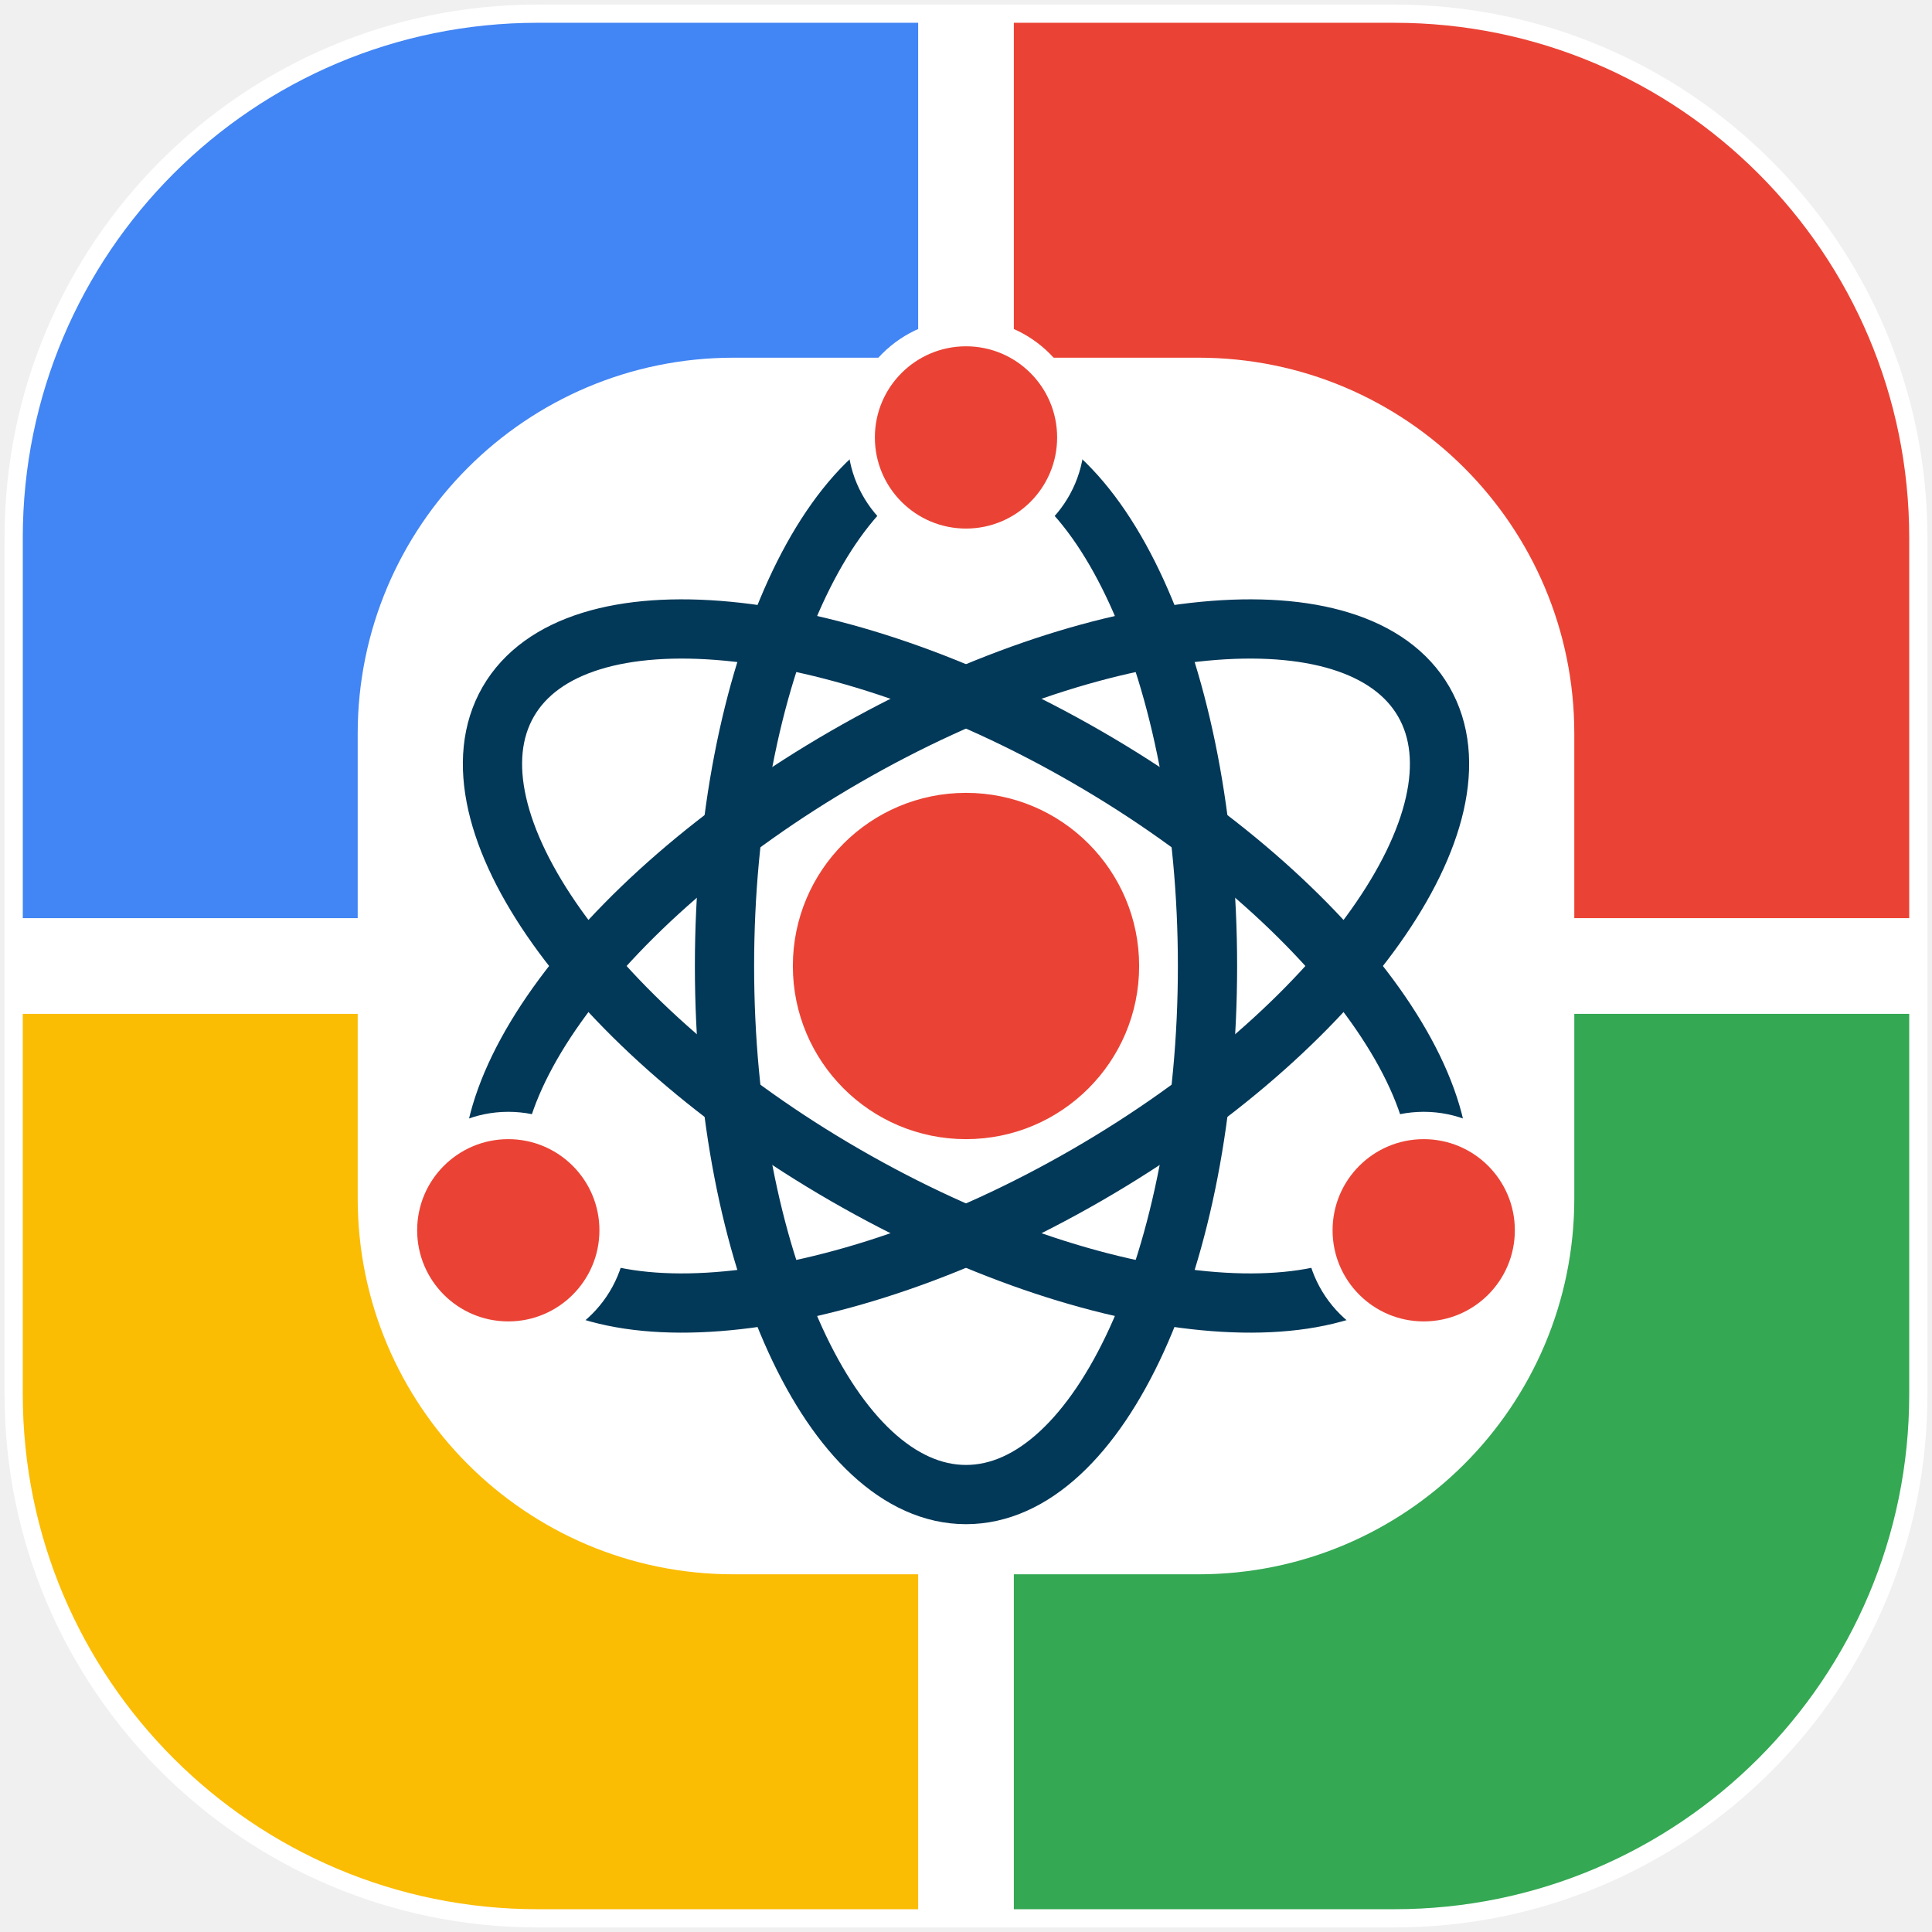
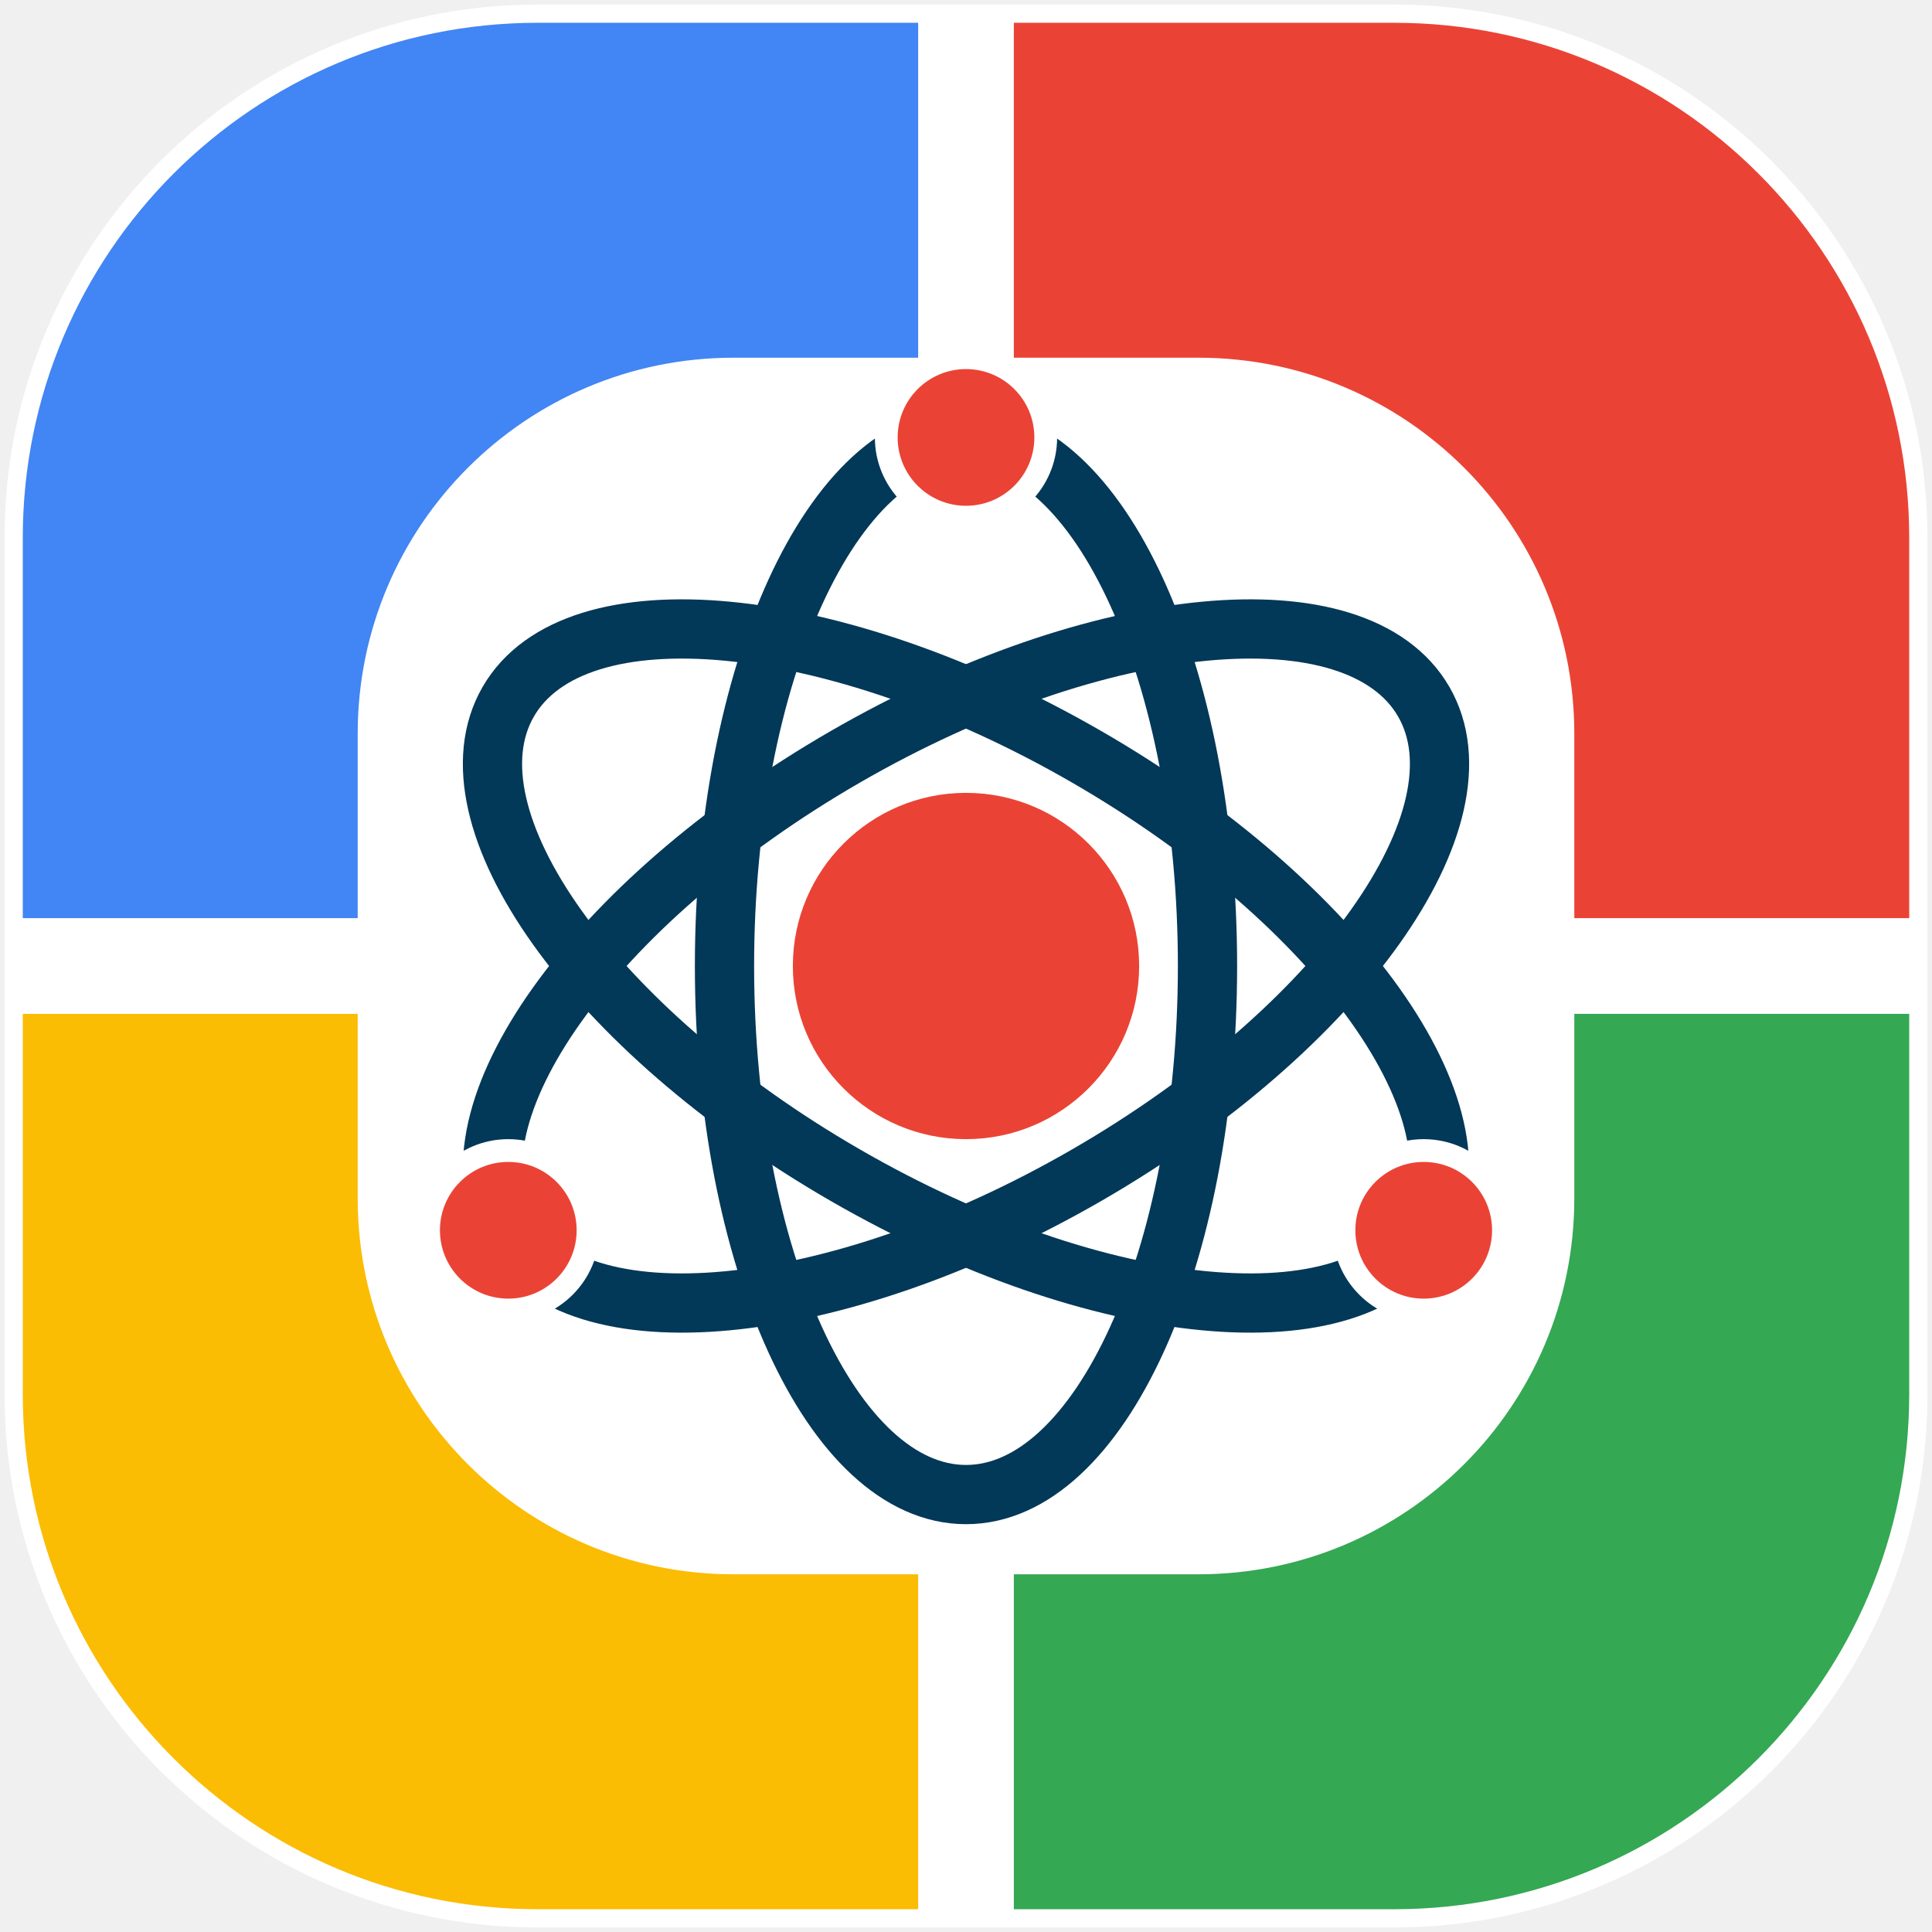
<svg xmlns="http://www.w3.org/2000/svg" viewBox="0 0 848 848" width="848" height="848">
  <rect x="403" y="10" width="42" height="828" fill="#FFFFFF" />
  <rect x="10" y="403" width="828" height="42" fill="#FFFFFF" />
  <rect x="157" y="157" width="534" height="534" rx="165" fill="#FFFFFF" />
  <rect x="10" y="10" width="828" height="828" rx="226" fill="#FFFFFF" stroke="#FFFFFF" stroke-width="16" />
  <path d="M 403 10 L 236 10 A 226 226 0 0 0 10 236 L 10 403 L 157 403 L 157 322 A 165 165 0 0 1 322 157 L 403 157 Z" fill="#4285F4" />
  <path d="M 445 10 L 612 10 A 226 226 0 0 1 838 236 L 838 403 L 691 403 L 691 322 A 165 165 0 0 0 526 157 L 445 157 Z" fill="#EA4335" />
  <path d="M 10 445 L 10 612 A 226 226 0 0 0 236 838 L 403 838 L 403 691 L 322 691 A 165 165 0 0 1 157 526 L 157 445 Z" fill="#FBBC04" />
  <path d="M 838 445 L 838 612 A 226 226 0 0 1 612 838 L 445 838 L 445 691 L 526 691 A 165 165 0 0 0 691 526 L 691 445 Z" fill="#34A853" />
  <circle cx="424" cy="424" r="76" fill="#EA4335" />
  <g id="orbits" transform="translate(424, 424)" fill="none" stroke="#023858" stroke-width="26">
    <ellipse rx="232" ry="106" transform="rotate(30)" />
    <ellipse rx="232" ry="106" transform="rotate(90)" />
    <ellipse rx="232" ry="106" transform="rotate(150)" />
  </g>
  <g id="electrons">
-     <circle cx="424.0" cy="192.0" r="52" fill="#FFFFFF" />
-     <circle cx="424.0" cy="192.0" r="40" fill="#EA4335" />
-     <circle cx="223.1" cy="540.0" r="52" fill="#FFFFFF" />
-     <circle cx="223.1" cy="540.0" r="40" fill="#EA4335" />
-     <circle cx="624.9" cy="540.0" r="52" fill="#FFFFFF" />
-     <circle cx="624.9" cy="540.0" r="40" fill="#EA4335" />
+     <circle cx="424.0" cy="192.0" r="40" fill="#FFFFFF" />
+     <circle cx="424.0" cy="192.0" r="30" fill="#EA4335" />
+     <circle cx="223.1" cy="540.0" r="40" fill="#FFFFFF" />
+     <circle cx="223.1" cy="540.0" r="30" fill="#EA4335" />
+     <circle cx="624.9" cy="540.0" r="40" fill="#FFFFFF" />
+     <circle cx="624.9" cy="540.0" r="30" fill="#EA4335" />
  </g>
</svg>
